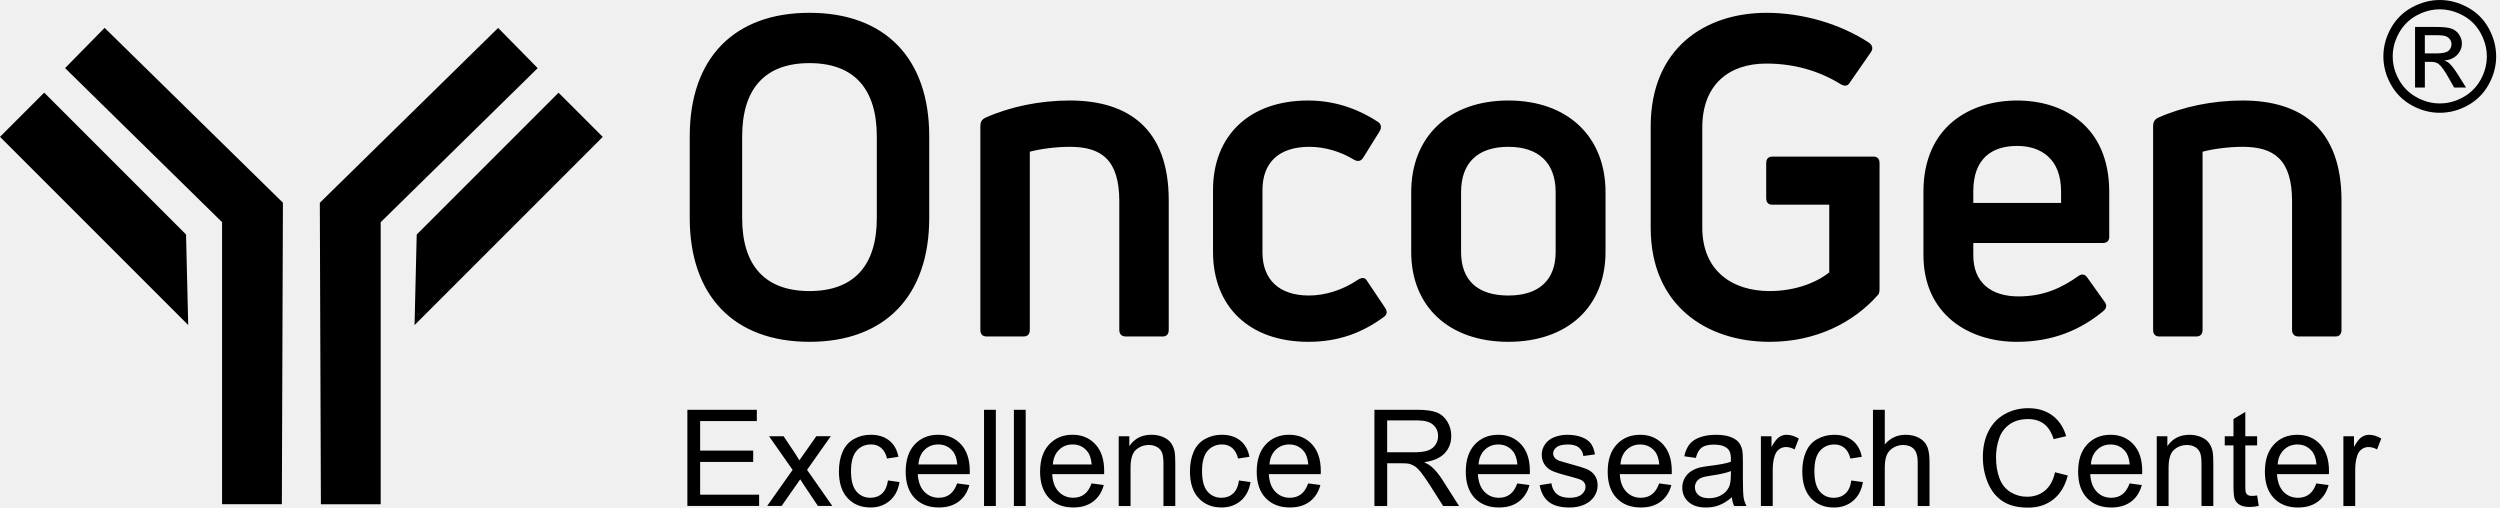
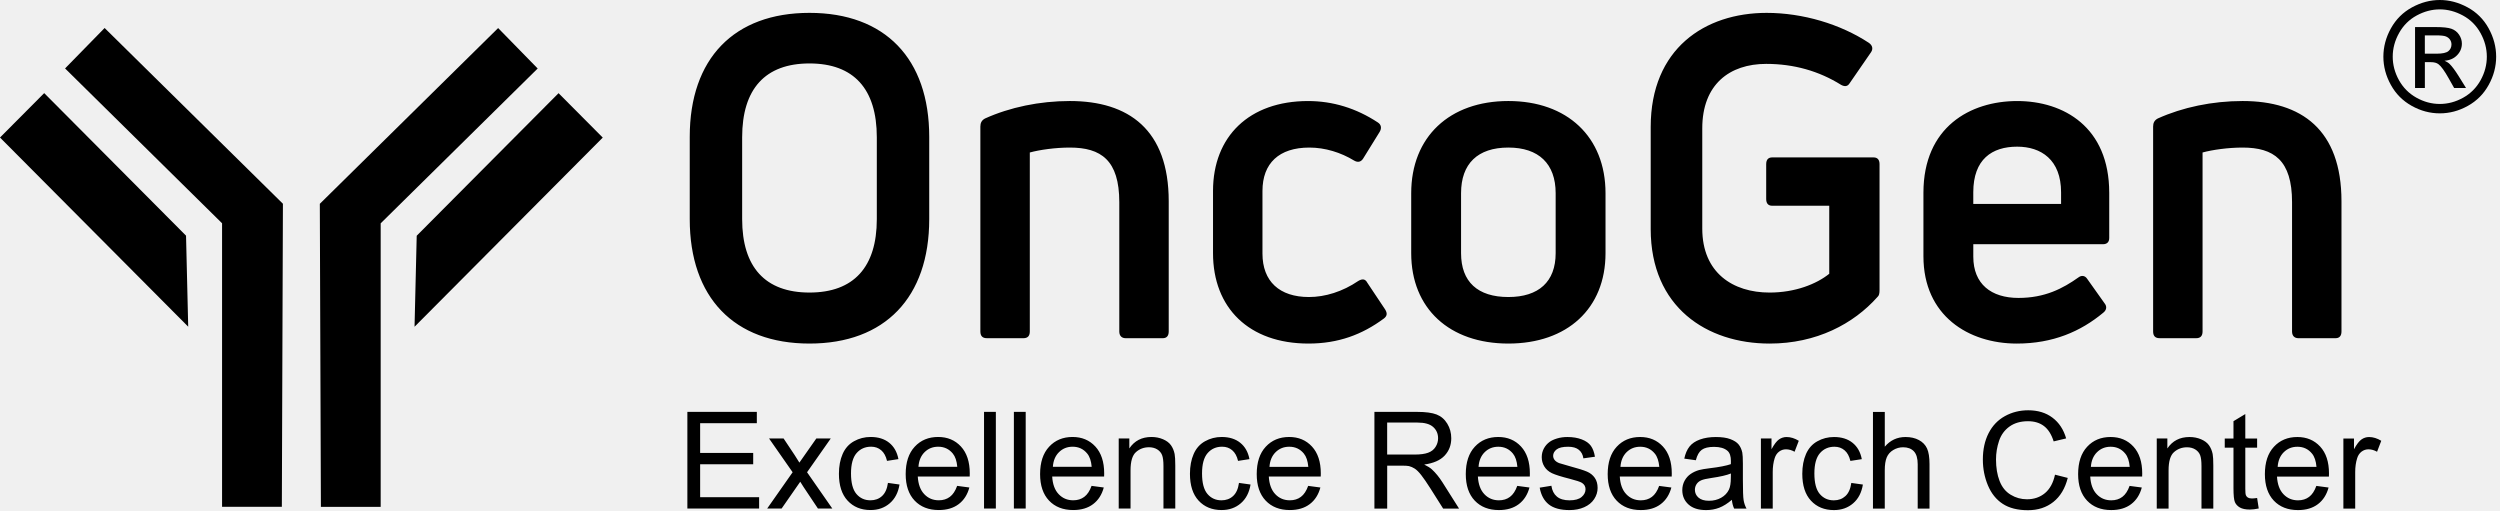
- <svg xmlns="http://www.w3.org/2000/svg" fill="none" height="40" viewBox="0 0 197 40" width="197">
-   <path clip-rule="evenodd" d="M22.21 39.733H17.499V17.504L5.127 5.366L8.243 2.195L22.294 15.974L22.21 39.733Z" fill="currentColor" fill-rule="evenodd" />
-   <path clip-rule="evenodd" d="M14.831 25.613L0 10.782L3.482 7.3L14.66 18.477L14.831 25.613Z" fill="currentColor" fill-rule="evenodd" />
-   <path clip-rule="evenodd" d="M25.286 39.738H29.998V17.509L42.369 5.37L39.253 2.2L25.202 15.979L25.286 39.738Z" fill="currentColor" fill-rule="evenodd" />
-   <path clip-rule="evenodd" d="M32.666 25.617L47.497 10.787L44.014 7.305L32.837 18.482L32.666 25.617Z" fill="currentColor" fill-rule="evenodd" />
-   <path d="M73.223 17.182V10.727C73.223 4.587 69.731 1.009 63.787 1.009C57.843 1.009 54.352 4.587 54.352 10.727V17.182C54.352 23.322 57.844 26.935 63.787 26.935C69.731 26.935 73.223 23.322 73.223 17.182ZM58.481 17.182V10.762C58.481 6.973 60.295 4.974 63.787 4.974C67.279 4.974 69.093 6.973 69.093 10.762V17.182C69.093 20.936 67.279 22.936 63.787 22.936C60.295 22.936 58.481 20.936 58.481 17.182ZM80.645 26.514C80.98 26.514 81.148 26.339 81.148 25.988V11.956C81.921 11.745 83.163 11.569 84.305 11.569C86.756 11.569 88.2 12.552 88.2 15.849V25.988C88.2 26.34 88.402 26.514 88.704 26.514H91.626C91.928 26.514 92.096 26.339 92.096 25.988V15.779C92.096 10.166 88.939 7.92 84.305 7.92C81.921 7.92 79.571 8.412 77.623 9.288C77.354 9.429 77.253 9.639 77.253 9.92V25.988C77.253 26.339 77.421 26.514 77.757 26.514H80.645V26.514ZM109.053 24.971C109.322 24.76 109.322 24.55 109.154 24.269L107.744 22.165C107.576 21.849 107.341 21.849 107.038 22.024C105.796 22.866 104.419 23.287 103.143 23.287C100.826 23.287 99.482 22.059 99.482 19.884V14.972C99.482 12.797 100.792 11.569 103.176 11.569C104.418 11.569 105.661 11.956 106.702 12.587C107.004 12.762 107.239 12.692 107.407 12.446L108.716 10.342C108.885 10.061 108.851 9.781 108.582 9.605C106.87 8.482 105.022 7.921 103.075 7.921C98.441 7.921 95.586 10.693 95.586 14.972V19.849C95.586 24.129 98.407 26.935 103.108 26.935C105.458 26.935 107.34 26.233 109.052 24.97L109.053 24.971ZM126.515 19.849V15.147C126.515 10.727 123.493 7.92 118.859 7.92C114.225 7.92 111.203 10.727 111.203 15.147V19.849C111.203 24.199 114.226 26.935 118.859 26.935C123.493 26.935 126.515 24.198 126.515 19.849ZM115.132 19.849V15.147C115.132 12.832 116.441 11.569 118.859 11.569C121.243 11.569 122.586 12.831 122.586 15.147V19.849C122.586 22.094 121.243 23.287 118.859 23.287C116.441 23.287 115.132 22.094 115.132 19.849ZM147.94 23.287C148.074 23.182 148.108 23.006 148.108 22.726V12.868C148.108 12.517 147.94 12.342 147.638 12.342H139.646C139.344 12.342 139.176 12.517 139.176 12.868V15.604C139.176 15.956 139.344 16.13 139.646 16.13H144.145V21.463C143.138 22.27 141.459 22.936 139.444 22.936C136.556 22.936 134.139 21.393 134.139 17.92V10.061C134.139 6.623 136.287 5.009 139.176 5.009C141.359 5.009 143.339 5.57 145.086 6.658C145.355 6.798 145.59 6.798 145.758 6.517L147.436 4.097C147.604 3.851 147.571 3.571 147.269 3.36C145.019 1.887 142.064 1.01 139.209 1.01C134.34 1.01 130.075 3.816 130.075 9.956V17.955C130.075 24.095 134.508 26.936 139.444 26.936C143.138 26.936 146.059 25.392 147.94 23.287ZM166.207 15.113C166.207 9.955 162.614 7.921 158.954 7.921C155.261 7.921 151.567 9.956 151.567 15.113V20.095C151.567 24.76 155.127 26.936 158.921 26.936C161.775 26.936 163.958 25.988 165.738 24.515C166.006 24.305 166.041 24.024 165.839 23.779L164.462 21.849C164.294 21.603 164.026 21.568 163.79 21.743C162.548 22.62 161.137 23.357 159.056 23.357C156.907 23.357 155.496 22.269 155.496 20.13V19.147H165.704C166.041 19.147 166.208 18.972 166.208 18.656V15.112L166.207 15.113ZM162.413 15.078V15.99H155.495V15.078C155.495 12.481 156.973 11.499 158.954 11.499C160.834 11.499 162.412 12.517 162.412 15.078H162.413ZM173.058 26.514C173.394 26.514 173.562 26.339 173.562 25.988V11.956C174.333 11.745 175.577 11.569 176.718 11.569C179.169 11.569 180.614 12.552 180.614 15.849V25.988C180.614 26.34 180.815 26.514 181.117 26.514H184.039C184.341 26.514 184.509 26.339 184.509 25.988V15.779C184.509 10.166 181.352 7.92 176.718 7.92C174.333 7.92 171.984 8.412 170.035 9.288C169.767 9.429 169.666 9.639 169.666 9.92V25.988C169.666 26.339 169.834 26.514 170.17 26.514H173.058V26.514Z" fill="currentColor" />
-   <path d="M192.258 0C193.003 0 193.731 0.191 194.442 0.575C195.152 0.956 195.706 1.505 196.102 2.217C196.498 2.93 196.697 3.674 196.697 4.445C196.697 5.211 196.502 5.949 196.11 6.654C195.72 7.361 195.173 7.91 194.467 8.3C193.762 8.692 193.025 8.887 192.257 8.887C191.487 8.887 190.749 8.692 190.045 8.3C189.339 7.91 188.79 7.361 188.399 6.654C188.007 5.949 187.81 5.211 187.81 4.445C187.81 3.674 188.009 2.93 188.407 2.217C188.807 1.505 189.362 0.957 190.071 0.575C190.782 0.191 191.51 0 192.257 0H192.258ZM192.258 0.735C191.633 0.735 191.023 0.896 190.433 1.216C189.842 1.535 189.38 1.993 189.047 2.588C188.713 3.183 188.546 3.802 188.546 4.445C188.546 5.086 188.711 5.699 189.038 6.285C189.366 6.872 189.824 7.331 190.413 7.658C191.002 7.986 191.617 8.15 192.258 8.15C192.897 8.15 193.512 7.985 194.101 7.658C194.689 7.331 195.147 6.872 195.473 6.285C195.799 5.698 195.962 5.086 195.962 4.445C195.962 3.801 195.795 3.183 195.463 2.588C195.132 1.993 194.67 1.535 194.077 1.216C193.484 0.896 192.877 0.735 192.258 0.735ZM190.306 6.897V2.123H191.95C192.512 2.123 192.919 2.167 193.17 2.255C193.423 2.343 193.622 2.496 193.773 2.717C193.921 2.936 193.996 3.169 193.996 3.417C193.996 3.764 193.871 4.07 193.62 4.327C193.371 4.587 193.04 4.731 192.626 4.764C192.795 4.834 192.931 4.918 193.032 5.017C193.224 5.204 193.46 5.519 193.739 5.963L194.322 6.898H193.386L192.96 6.146C192.627 5.553 192.355 5.181 192.15 5.033C192.009 4.925 191.804 4.87 191.533 4.873H191.079V6.898H190.307L190.306 6.897ZM191.078 4.208H192.014C192.462 4.208 192.768 4.142 192.931 4.01C193.094 3.877 193.176 3.7 193.176 3.483C193.176 3.343 193.135 3.216 193.057 3.105C192.978 2.992 192.87 2.91 192.731 2.855C192.591 2.801 192.333 2.773 191.956 2.773H191.077V4.208H191.078Z" fill="currentColor" />
-   <path d="M54.165 39.87V32.29H59.638V33.179H55.171V35.509H59.352V36.398H55.171V38.98H59.818V39.87H54.165V39.87ZM60.453 39.87L62.459 37.025L60.601 34.376H61.747L62.615 35.673C62.775 35.916 62.902 36.114 62.992 36.269C63.149 36.049 63.289 35.849 63.413 35.671L64.327 34.375H65.465L63.596 37.024L65.587 39.87H64.454L63.318 38.176L63.059 37.768L61.59 39.87H60.452L60.453 39.87ZM69.971 37.859L70.881 37.986C70.781 38.612 70.526 39.102 70.116 39.456C69.705 39.81 69.198 39.987 68.6 39.987C67.85 39.987 67.247 39.742 66.791 39.251C66.334 38.76 66.107 38.058 66.107 37.144C66.107 36.551 66.205 36.035 66.401 35.589C66.597 35.146 66.895 34.813 67.297 34.592C67.698 34.369 68.133 34.259 68.606 34.259C69.201 34.259 69.69 34.409 70.067 34.711C70.447 35.013 70.69 35.441 70.796 35.995L69.897 36.132C69.81 35.763 69.658 35.486 69.438 35.299C69.219 35.114 68.955 35.021 68.644 35.021C68.175 35.021 67.793 35.188 67.499 35.523C67.206 35.861 67.059 36.39 67.059 37.117C67.059 37.855 67.2 38.389 67.483 38.723C67.767 39.056 68.136 39.224 68.589 39.224C68.956 39.224 69.262 39.113 69.505 38.889C69.75 38.667 69.906 38.323 69.971 37.859ZM75.423 38.092L76.386 38.219C76.236 38.779 75.956 39.214 75.546 39.523C75.137 39.832 74.615 39.987 73.977 39.987C73.177 39.987 72.541 39.739 72.072 39.246C71.602 38.753 71.368 38.06 71.368 37.169C71.368 36.248 71.605 35.531 72.079 35.023C72.553 34.513 73.17 34.259 73.927 34.259C74.659 34.259 75.257 34.508 75.721 35.007C76.185 35.506 76.418 36.209 76.418 37.113C76.418 37.168 76.417 37.251 76.413 37.361H72.321C72.356 37.962 72.526 38.425 72.833 38.744C73.138 39.063 73.521 39.223 73.978 39.223C74.319 39.223 74.61 39.134 74.85 38.953C75.092 38.773 75.282 38.486 75.424 38.091L75.423 38.092ZM72.374 36.599H75.433C75.393 36.137 75.274 35.791 75.082 35.56C74.787 35.202 74.403 35.022 73.932 35.022C73.504 35.022 73.147 35.165 72.855 35.451C72.566 35.737 72.406 36.12 72.373 36.599H72.374ZM77.542 39.871V32.291H78.473V39.871H77.542ZM79.894 39.871V32.291H80.825V39.871H79.894ZM86.015 38.092L86.978 38.219C86.827 38.779 86.547 39.214 86.138 39.523C85.728 39.832 85.206 39.987 84.569 39.987C83.768 39.987 83.132 39.739 82.663 39.246C82.194 38.753 81.959 38.06 81.959 37.169C81.959 36.248 82.196 35.531 82.671 35.023C83.145 34.513 83.761 34.259 84.518 34.259C85.25 34.259 85.849 34.508 86.313 35.007C86.777 35.506 87.01 36.209 87.01 37.113C87.01 37.168 87.008 37.251 87.004 37.361H82.913C82.948 37.962 83.117 38.425 83.424 38.744C83.729 39.063 84.112 39.223 84.57 39.223C84.91 39.223 85.202 39.134 85.442 38.953C85.684 38.773 85.874 38.486 86.015 38.091L86.015 38.092ZM82.966 36.599H86.025C85.985 36.137 85.866 35.791 85.674 35.56C85.379 35.202 84.995 35.022 84.523 35.022C84.096 35.022 83.738 35.165 83.447 35.451C83.158 35.737 82.997 36.12 82.965 36.599H82.966ZM88.155 39.871V34.376H88.991V35.156C89.393 34.557 89.976 34.259 90.736 34.259C91.068 34.259 91.371 34.319 91.648 34.438C91.926 34.556 92.133 34.713 92.272 34.906C92.409 35.098 92.506 35.327 92.561 35.592C92.594 35.765 92.612 36.067 92.612 36.497V39.871H91.681V36.533C91.681 36.153 91.645 35.87 91.573 35.682C91.501 35.495 91.372 35.345 91.188 35.232C91.004 35.121 90.788 35.065 90.54 35.065C90.145 35.065 89.805 35.19 89.517 35.442C89.229 35.692 89.087 36.171 89.087 36.874V39.871H88.155ZM97.632 37.86L98.543 37.987C98.442 38.613 98.188 39.102 97.777 39.456C97.366 39.811 96.859 39.987 96.261 39.987C95.512 39.987 94.908 39.742 94.452 39.252C93.995 38.761 93.768 38.059 93.768 37.145C93.768 36.552 93.867 36.035 94.062 35.59C94.258 35.147 94.556 34.814 94.959 34.593C95.359 34.37 95.795 34.259 96.268 34.259C96.862 34.259 97.351 34.41 97.728 34.711C98.108 35.013 98.351 35.442 98.457 35.996L97.558 36.133C97.471 35.764 97.32 35.487 97.099 35.3C96.88 35.115 96.616 35.022 96.305 35.022C95.836 35.022 95.454 35.189 95.16 35.524C94.867 35.861 94.721 36.391 94.721 37.118C94.721 37.855 94.862 38.39 95.144 38.723C95.428 39.057 95.797 39.225 96.251 39.225C96.617 39.225 96.923 39.113 97.166 38.89C97.412 38.667 97.567 38.324 97.632 37.86ZM103.084 38.093L104.047 38.22C103.897 38.779 103.617 39.215 103.208 39.524C102.798 39.833 102.276 39.987 101.639 39.987C100.838 39.987 100.202 39.74 99.733 39.246C99.264 38.754 99.029 38.061 99.029 37.169C99.029 36.248 99.266 35.532 99.74 35.024C100.215 34.513 100.831 34.259 101.588 34.259C102.32 34.259 102.918 34.508 103.382 35.007C103.846 35.507 104.079 36.209 104.079 37.114C104.079 37.169 104.078 37.252 104.074 37.361H99.982C100.017 37.963 100.187 38.425 100.494 38.744C100.799 39.064 101.182 39.224 101.639 39.224C101.98 39.224 102.271 39.134 102.511 38.954C102.753 38.774 102.944 38.487 103.085 38.091L103.084 38.093ZM100.035 36.6H103.095C103.054 36.138 102.936 35.792 102.744 35.561C102.449 35.202 102.065 35.023 101.593 35.023C101.166 35.023 100.808 35.166 100.517 35.452C100.227 35.738 100.067 36.12 100.035 36.6H100.035ZM108.304 39.872V32.291H111.663C112.339 32.291 112.853 32.36 113.204 32.496C113.555 32.632 113.836 32.872 114.046 33.217C114.256 33.56 114.36 33.942 114.36 34.358C114.36 34.896 114.185 35.349 113.838 35.718C113.491 36.088 112.954 36.32 112.227 36.421C112.494 36.548 112.695 36.675 112.832 36.799C113.125 37.067 113.403 37.404 113.662 37.808L114.973 39.873H113.72L112.718 38.295C112.427 37.838 112.185 37.491 111.996 37.249C111.806 37.007 111.636 36.84 111.486 36.743C111.338 36.647 111.184 36.581 111.029 36.542C110.916 36.519 110.731 36.507 110.472 36.507H109.311V39.873H108.305L108.304 39.872ZM109.309 35.637H111.462C111.92 35.637 112.277 35.589 112.534 35.494C112.792 35.401 112.988 35.249 113.12 35.039C113.255 34.831 113.321 34.605 113.321 34.36C113.321 34.002 113.193 33.706 112.933 33.475C112.673 33.243 112.264 33.129 111.704 33.129H109.308V35.638L109.309 35.637ZM119.559 38.094L120.522 38.221C120.372 38.78 120.092 39.216 119.683 39.524C119.273 39.834 118.751 39.988 118.114 39.988C117.313 39.988 116.677 39.741 116.208 39.247C115.739 38.755 115.504 38.062 115.504 37.17C115.504 36.249 115.741 35.532 116.215 35.025C116.69 34.514 117.306 34.26 118.063 34.26C118.795 34.26 119.393 34.509 119.857 35.008C120.321 35.508 120.554 36.21 120.554 37.115C120.554 37.169 120.553 37.252 120.549 37.362H116.457C116.493 37.964 116.662 38.426 116.969 38.745C117.274 39.065 117.657 39.225 118.114 39.225C118.455 39.225 118.746 39.135 118.986 38.955C119.228 38.775 119.419 38.487 119.56 38.092L119.559 38.094ZM116.51 36.601H119.57C119.529 36.138 119.411 35.792 119.219 35.562C118.924 35.203 118.54 35.024 118.068 35.024C117.641 35.024 117.283 35.166 116.992 35.453C116.702 35.739 116.542 36.121 116.51 36.601H116.51ZM121.329 38.232L122.25 38.083C122.302 38.452 122.446 38.735 122.683 38.932C122.919 39.128 123.251 39.226 123.674 39.226C124.103 39.226 124.421 39.14 124.629 38.965C124.835 38.793 124.94 38.588 124.94 38.354C124.94 38.144 124.847 37.978 124.661 37.858C124.531 37.775 124.213 37.67 123.709 37.541C123.028 37.37 122.557 37.222 122.291 37.097C122.029 36.97 121.83 36.797 121.694 36.575C121.558 36.354 121.489 36.108 121.489 35.84C121.489 35.595 121.545 35.37 121.656 35.161C121.769 34.953 121.921 34.78 122.114 34.643C122.259 34.537 122.456 34.447 122.705 34.373C122.955 34.299 123.222 34.262 123.508 34.262C123.938 34.262 124.315 34.324 124.64 34.448C124.967 34.572 125.207 34.741 125.362 34.953C125.515 35.167 125.623 35.451 125.681 35.807L124.77 35.934C124.73 35.648 124.61 35.425 124.412 35.264C124.215 35.104 123.935 35.025 123.574 35.025C123.148 35.025 122.843 35.095 122.661 35.236C122.48 35.377 122.388 35.543 122.388 35.732C122.388 35.852 122.425 35.961 122.501 36.059C122.577 36.157 122.695 36.24 122.857 36.306C122.95 36.341 123.222 36.42 123.677 36.544C124.334 36.719 124.793 36.864 125.054 36.974C125.314 37.086 125.519 37.249 125.668 37.462C125.818 37.675 125.892 37.94 125.892 38.257C125.892 38.566 125.801 38.857 125.62 39.131C125.438 39.404 125.177 39.615 124.836 39.766C124.494 39.916 124.108 39.99 123.677 39.99C122.964 39.99 122.418 39.841 122.044 39.547C121.67 39.25 121.432 38.812 121.328 38.233L121.329 38.232ZM130.741 38.094L131.704 38.221C131.554 38.781 131.274 39.217 130.864 39.525C130.455 39.834 129.933 39.989 129.296 39.989C128.495 39.989 127.859 39.742 127.39 39.248C126.921 38.755 126.686 38.062 126.686 37.171C126.686 36.25 126.923 35.533 127.397 35.025C127.872 34.515 128.488 34.261 129.245 34.261C129.977 34.261 130.575 34.51 131.039 35.009C131.503 35.509 131.736 36.211 131.736 37.116C131.736 37.17 131.735 37.253 131.731 37.363H127.639C127.674 37.964 127.844 38.427 128.151 38.746C128.456 39.066 128.839 39.225 129.296 39.225C129.637 39.225 129.928 39.136 130.168 38.956C130.41 38.776 130.601 38.488 130.742 38.093L130.741 38.094ZM127.692 36.602H130.752C130.711 36.139 130.592 35.793 130.4 35.562C130.105 35.204 129.721 35.025 129.25 35.025C128.823 35.025 128.465 35.167 128.173 35.453C127.884 35.739 127.724 36.122 127.692 36.602H127.692ZM136.471 39.185C136.125 39.48 135.792 39.686 135.472 39.808C135.152 39.93 134.81 39.99 134.443 39.99C133.839 39.99 133.375 39.843 133.051 39.549C132.726 39.256 132.564 38.88 132.564 38.423C132.564 38.155 132.626 37.91 132.747 37.687C132.87 37.465 133.031 37.288 133.229 37.154C133.428 37.021 133.65 36.918 133.899 36.849C134.083 36.801 134.36 36.755 134.728 36.709C135.48 36.621 136.036 36.514 136.391 36.389C136.394 36.262 136.396 36.181 136.396 36.148C136.396 35.77 136.308 35.504 136.131 35.349C135.893 35.139 135.538 35.035 135.069 35.035C134.63 35.035 134.305 35.113 134.097 35.267C133.887 35.42 133.733 35.692 133.633 36.083L132.722 35.956C132.805 35.566 132.941 35.25 133.132 35.01C133.322 34.77 133.597 34.587 133.957 34.457C134.315 34.328 134.734 34.262 135.207 34.262C135.676 34.262 136.059 34.317 136.353 34.428C136.646 34.54 136.864 34.677 137.001 34.844C137.139 35.012 137.236 35.224 137.292 35.48C137.322 35.639 137.339 35.924 137.339 36.336V37.571C137.339 38.434 137.358 38.979 137.397 39.21C137.434 39.441 137.511 39.662 137.625 39.873H136.651C136.557 39.678 136.497 39.448 136.471 39.185ZM136.397 37.121C136.058 37.258 135.549 37.375 134.872 37.471C134.487 37.525 134.215 37.587 134.057 37.656C133.898 37.724 133.776 37.825 133.689 37.956C133.603 38.088 133.558 38.235 133.558 38.397C133.558 38.643 133.652 38.849 133.841 39.013C134.03 39.177 134.305 39.26 134.666 39.26C135.025 39.26 135.344 39.182 135.624 39.025C135.903 38.87 136.109 38.656 136.24 38.386C136.341 38.176 136.39 37.868 136.39 37.46L136.395 37.122L136.397 37.121ZM138.759 39.873V34.378H139.595V35.22C139.809 34.83 140.006 34.572 140.188 34.449C140.37 34.324 140.569 34.262 140.787 34.262C141.1 34.262 141.42 34.361 141.744 34.557L141.413 35.417C141.186 35.29 140.961 35.226 140.735 35.226C140.533 35.226 140.35 35.288 140.19 35.409C140.029 35.531 139.915 35.701 139.846 35.917C139.741 36.248 139.691 36.609 139.691 37.003V39.873H138.759ZM145.884 37.862L146.795 37.989C146.694 38.615 146.44 39.105 146.029 39.459C145.618 39.813 145.112 39.99 144.513 39.99C143.764 39.99 143.16 39.745 142.704 39.254C142.247 38.763 142.02 38.061 142.02 37.147C142.02 36.554 142.119 36.038 142.314 35.592C142.51 35.149 142.808 34.816 143.211 34.595C143.611 34.372 144.047 34.262 144.52 34.262C145.115 34.262 145.603 34.412 145.98 34.714C146.36 35.016 146.604 35.444 146.71 35.998L145.81 36.135C145.723 35.766 145.572 35.489 145.351 35.302C145.133 35.117 144.868 35.024 144.557 35.024C144.088 35.024 143.706 35.191 143.412 35.526C143.119 35.864 142.973 36.393 142.973 37.12C142.973 37.858 143.114 38.392 143.396 38.726C143.68 39.059 144.049 39.227 144.503 39.227C144.87 39.227 145.175 39.116 145.419 38.892C145.664 38.67 145.819 38.326 145.884 37.862ZM147.589 39.873V32.293H148.521V35.021C148.953 34.514 149.498 34.262 150.158 34.262C150.562 34.262 150.914 34.341 151.213 34.502C151.511 34.662 151.725 34.883 151.853 35.165C151.982 35.447 152.046 35.858 152.046 36.395V39.873H151.115V36.398C151.115 35.934 151.014 35.595 150.814 35.384C150.613 35.172 150.331 35.066 149.963 35.066C149.69 35.066 149.432 35.136 149.191 35.28C148.949 35.423 148.778 35.617 148.674 35.863C148.571 36.106 148.52 36.443 148.52 36.874V39.873H147.588H147.589ZM161.934 37.214L162.94 37.468C162.73 38.292 162.352 38.918 161.807 39.351C161.262 39.784 160.594 40 159.806 40C158.991 40 158.328 39.834 157.816 39.501C157.304 39.169 156.916 38.688 156.65 38.058C156.384 37.426 156.249 36.75 156.249 36.027C156.249 35.238 156.4 34.55 156.701 33.963C157.003 33.375 157.432 32.929 157.988 32.623C158.544 32.318 159.156 32.166 159.823 32.166C160.581 32.166 161.218 32.358 161.734 32.745C162.251 33.131 162.611 33.673 162.813 34.372L161.829 34.605C161.654 34.055 161.398 33.653 161.064 33.402C160.731 33.149 160.311 33.024 159.805 33.024C159.224 33.024 158.737 33.163 158.347 33.442C157.957 33.721 157.682 34.097 157.525 34.566C157.366 35.037 157.286 35.522 157.286 36.022C157.286 36.666 157.38 37.228 157.567 37.709C157.754 38.191 158.045 38.549 158.441 38.787C158.836 39.025 159.262 39.143 159.723 39.143C160.284 39.143 160.757 38.981 161.145 38.658C161.534 38.333 161.797 37.854 161.934 37.215V37.214ZM167.811 38.094L168.774 38.221C168.624 38.781 168.344 39.217 167.935 39.525C167.525 39.834 167.003 39.989 166.366 39.989C165.565 39.989 164.929 39.742 164.46 39.248C163.991 38.755 163.756 38.062 163.756 37.171C163.756 36.25 163.993 35.533 164.467 35.025C164.942 34.515 165.558 34.261 166.315 34.261C167.047 34.261 167.646 34.51 168.11 35.009C168.574 35.509 168.807 36.211 168.807 37.116C168.807 37.17 168.805 37.253 168.801 37.363H164.71C164.745 37.964 164.914 38.427 165.221 38.746C165.526 39.066 165.909 39.225 166.367 39.225C166.707 39.225 166.999 39.136 167.238 38.956C167.48 38.776 167.671 38.488 167.812 38.093L167.811 38.094ZM164.763 36.602H167.822C167.782 36.139 167.663 35.793 167.471 35.562C167.176 35.204 166.792 35.025 166.32 35.025C165.893 35.025 165.535 35.167 165.244 35.453C164.955 35.739 164.794 36.122 164.762 36.602H164.763ZM169.952 39.873V34.378H170.788V35.158C171.19 34.56 171.773 34.262 172.533 34.262C172.865 34.262 173.168 34.321 173.445 34.44C173.723 34.558 173.93 34.715 174.068 34.908C174.206 35.1 174.303 35.329 174.358 35.594C174.391 35.767 174.409 36.069 174.409 36.499V39.873H173.477V36.535C173.477 36.156 173.442 35.872 173.37 35.684C173.297 35.497 173.169 35.347 172.985 35.234C172.801 35.123 172.585 35.067 172.337 35.067C171.942 35.067 171.602 35.192 171.314 35.444C171.026 35.695 170.884 36.173 170.884 36.876V39.873H169.952ZM177.861 39.042L177.988 39.865C177.728 39.919 177.492 39.948 177.288 39.948C176.951 39.948 176.689 39.895 176.502 39.787C176.317 39.68 176.186 39.54 176.111 39.366C176.035 39.191 175.998 38.824 175.998 38.265V35.099H175.31V34.379H175.998V33.021L176.93 32.461V34.379H177.861V35.099H176.93V38.318C176.93 38.584 176.945 38.755 176.979 38.831C177.01 38.907 177.064 38.967 177.138 39.013C177.212 39.057 177.318 39.08 177.456 39.08C177.558 39.08 177.694 39.067 177.861 39.042ZM182.529 38.095L183.492 38.222C183.341 38.782 183.061 39.217 182.652 39.526C182.242 39.835 181.72 39.99 181.083 39.99C180.282 39.99 179.646 39.742 179.177 39.249C178.708 38.756 178.473 38.063 178.473 37.172C178.473 36.251 178.71 35.534 179.185 35.026C179.659 34.516 180.275 34.262 181.032 34.262C181.764 34.262 182.363 34.511 182.827 35.01C183.291 35.509 183.524 36.212 183.524 37.116C183.524 37.171 183.522 37.254 183.518 37.364H179.427C179.462 37.965 179.631 38.428 179.938 38.747C180.243 39.066 180.626 39.226 181.084 39.226C181.424 39.226 181.716 39.137 181.956 38.956C182.198 38.776 182.388 38.489 182.529 38.094L182.529 38.095ZM179.48 36.602H182.539C182.499 36.14 182.38 35.794 182.188 35.563C181.893 35.205 181.509 35.025 181.037 35.025C180.61 35.025 180.252 35.168 179.961 35.454C179.672 35.74 179.511 36.123 179.479 36.602H179.48ZM184.659 39.874V34.379H185.495V35.221C185.708 34.831 185.905 34.573 186.088 34.45C186.269 34.325 186.469 34.263 186.686 34.263C187 34.263 187.32 34.362 187.644 34.558L187.312 35.417C187.086 35.29 186.86 35.227 186.635 35.227C186.432 35.227 186.25 35.289 186.089 35.41C185.929 35.532 185.814 35.701 185.746 35.918C185.641 36.248 185.59 36.61 185.59 37.004V39.874H184.659Z" fill="currentColor" />
+ <svg xmlns="http://www.w3.org/2000/svg" fill="none" height="60" viewBox="0 0 294 60" width="294">
+   <g clip-path="url(#clip0_1110_242)">
+     <path clip-rule="evenodd" d="M33.145 59.6H26.115V26.257L7.652 8.048L12.302 3.293L33.271 23.962L33.145 59.6Z" fill="currentColor" fill-rule="evenodd" />
+     <path clip-rule="evenodd" d="M22.133 38.419L0 16.173L5.197 10.95L21.878 27.716L22.133 38.419Z" fill="currentColor" fill-rule="evenodd" />
+     <path clip-rule="evenodd" d="M37.737 59.607H44.768V26.264L63.231 8.056L58.581 3.3L37.611 23.969L37.737 59.607Z" fill="currentColor" fill-rule="evenodd" />
+     <path clip-rule="evenodd" d="M48.75 38.426L70.883 16.18L65.686 10.957L49.005 27.723L48.75 38.426Z" fill="currentColor" fill-rule="evenodd" />
+     <path d="M109.277 25.773V16.091C109.277 6.881 104.065 1.513 95.195 1.513C86.325 1.513 81.113 6.881 81.113 16.091V25.773C81.113 34.983 86.326 40.403 95.195 40.403C104.066 40.403 109.277 34.983 109.277 25.773ZM87.277 25.773V16.143C87.277 10.46 89.983 7.461 95.194 7.461C100.407 7.461 103.113 10.46 103.113 16.143V25.773C103.113 31.404 100.407 34.404 95.194 34.404C89.983 34.404 87.277 31.404 87.277 25.773ZM120.353 39.772C120.854 39.772 121.105 39.508 121.105 38.983V17.933C122.257 17.617 124.112 17.354 125.815 17.354C129.473 17.354 131.629 18.828 131.629 23.774V38.983C131.629 39.509 131.93 39.772 132.38 39.772H136.741C137.191 39.772 137.442 39.508 137.442 38.983V23.669C137.442 15.249 132.731 11.88 125.815 11.88C122.257 11.88 118.75 12.618 115.843 13.932C115.442 14.143 115.291 14.459 115.291 14.879V38.981C115.291 39.508 115.542 39.77 116.043 39.77L120.353 39.772ZM162.749 37.456C163.15 37.14 163.15 36.825 162.9 36.404L160.795 33.247C160.545 32.773 160.194 32.773 159.742 33.036C157.888 34.299 155.833 34.93 153.929 34.93C150.471 34.93 148.466 33.089 148.466 29.826V22.458C148.466 19.196 150.42 17.354 153.978 17.354C155.832 17.354 157.687 17.933 159.24 18.88C159.691 19.144 160.042 19.038 160.292 18.669L162.246 15.512C162.498 15.091 162.447 14.671 162.046 14.408C159.491 12.723 156.733 11.882 153.827 11.882C146.912 11.882 142.651 16.039 142.651 22.458V29.773C142.651 36.193 146.861 40.403 153.877 40.403C157.384 40.403 160.192 39.35 162.747 37.455L162.749 37.456ZM188.809 29.773V22.721C188.809 16.091 184.299 11.88 177.383 11.88C170.467 11.88 165.958 16.091 165.958 22.721V29.773C165.958 36.299 170.469 40.403 177.383 40.403C184.299 40.403 188.809 36.298 188.809 29.773ZM171.821 29.773V22.721C171.821 19.248 173.775 17.353 177.383 17.353C180.941 17.353 182.945 19.247 182.945 22.721V29.773C182.945 33.141 180.941 34.93 177.383 34.93C173.775 34.93 171.821 33.141 171.821 29.773ZM220.783 34.93C220.983 34.772 221.034 34.509 221.034 34.089V19.302C221.034 18.775 220.783 18.512 220.333 18.512H208.405C207.955 18.512 207.704 18.776 207.704 19.302V23.407C207.704 23.933 207.955 24.195 208.405 24.195H215.12V32.195C213.617 33.405 211.111 34.405 208.104 34.405C203.794 34.405 200.187 32.09 200.187 26.88V15.091C200.187 9.934 203.393 7.513 207.704 7.513C210.962 7.513 213.917 8.355 216.524 9.987C216.925 10.197 217.276 10.197 217.527 9.776L220.031 6.145C220.282 5.776 220.233 5.356 219.782 5.04C216.424 2.83 212.014 1.514 207.753 1.514C200.487 1.514 194.122 5.725 194.122 14.934V26.932C194.122 36.142 200.738 40.404 208.104 40.404C213.617 40.404 217.976 38.088 220.783 34.93ZM248.045 22.669C248.045 14.933 242.683 11.882 237.22 11.882C231.709 11.882 226.196 14.934 226.196 22.669V30.142C226.196 37.14 231.509 40.404 237.171 40.404C241.43 40.404 244.688 38.983 247.345 36.773C247.745 36.457 247.797 36.035 247.496 35.668L245.44 32.773C245.19 32.404 244.79 32.352 244.438 32.615C242.584 33.931 240.478 35.036 237.373 35.036C234.166 35.036 232.06 33.404 232.06 30.194V28.721H247.294C247.797 28.721 248.046 28.457 248.046 27.983V22.668L248.045 22.669ZM242.383 22.616V23.985H232.058V22.616C232.058 18.722 234.264 17.248 237.22 17.248C240.026 17.248 242.383 18.775 242.383 22.616ZM258.269 39.772C258.77 39.772 259.021 39.508 259.021 38.983V17.933C260.172 17.617 262.028 17.354 263.731 17.354C267.389 17.354 269.545 18.828 269.545 23.774V38.983C269.545 39.509 269.845 39.772 270.296 39.772H274.657C275.108 39.772 275.358 39.508 275.358 38.983V23.669C275.358 15.249 270.647 11.88 263.731 11.88C260.172 11.88 256.666 12.618 253.758 13.932C253.358 14.143 253.207 14.459 253.207 14.879V38.981C253.207 39.508 253.458 39.77 253.959 39.77L258.269 39.772Z" fill="currentColor" />
+     <path d="M286.923 0C288.035 0 289.122 0.287 290.183 0.862C291.242 1.434 292.069 2.257 292.66 3.325C293.251 4.395 293.548 5.51 293.548 6.668C293.548 7.817 293.257 8.923 292.672 9.981C292.09 11.042 291.274 11.864 290.22 12.45C289.168 13.038 288.068 13.33 286.922 13.33C285.773 13.33 284.671 13.038 283.621 12.45C282.567 11.864 281.748 11.042 281.164 9.981C280.579 8.923 280.285 7.817 280.285 6.668C280.285 5.51 280.582 4.395 281.176 3.325C281.773 2.258 282.601 1.436 283.659 0.862C284.721 0.286 285.808 0 286.923 0ZM286.923 1.103C285.991 1.103 285.08 1.344 284.2 1.823C283.318 2.303 282.628 2.99 282.131 3.882C281.633 4.774 281.384 5.703 281.384 6.667C281.384 7.628 281.63 8.548 282.118 9.428C282.607 10.308 283.291 10.996 284.17 11.487C285.049 11.979 285.967 12.225 286.923 12.225C287.877 12.225 288.795 11.978 289.674 11.487C290.551 10.996 291.235 10.308 291.721 9.428C292.208 8.547 292.451 7.628 292.451 6.667C292.451 5.702 292.202 4.774 291.706 3.882C291.212 2.99 290.523 2.302 289.638 1.823C288.753 1.344 287.847 1.103 286.923 1.103ZM284.01 10.346V3.184H286.464C287.302 3.184 287.91 3.25 288.284 3.382C288.662 3.514 288.959 3.744 289.184 4.076C289.405 4.404 289.517 4.754 289.517 5.125C289.517 5.646 289.331 6.104 288.956 6.491C288.584 6.88 288.09 7.097 287.473 7.145C287.725 7.251 287.928 7.377 288.078 7.525C288.365 7.805 288.717 8.278 289.134 8.945L290.004 10.347H288.607L287.971 9.22C287.474 8.33 287.068 7.772 286.762 7.55C286.552 7.387 286.246 7.306 285.841 7.309H285.164V10.347H284.012L284.01 10.346ZM285.162 6.313H286.559C287.228 6.313 287.684 6.213 287.928 6.015C288.171 5.815 288.293 5.551 288.293 5.225C288.293 5.014 288.232 4.823 288.116 4.657C287.998 4.488 287.837 4.365 287.629 4.283C287.42 4.201 287.035 4.16 286.473 4.16H285.161V6.313H285.162Z" fill="currentColor" />
+     <path d="M80.835 59.805V48.435H89.003V49.769H82.336V53.263H88.576V54.597H82.336V58.471H89.272V59.804L80.835 59.805ZM90.22 59.805L93.213 55.537L90.44 51.564H92.15L93.445 53.51C93.685 53.875 93.874 54.171 94.008 54.404C94.242 54.073 94.451 53.774 94.637 53.506L96.001 51.563H97.699L94.91 55.536L97.88 59.804H96.19L94.494 57.264L94.108 56.652L91.917 59.804H90.217L90.22 59.805ZM104.423 56.788L105.782 56.979C105.632 57.918 105.253 58.652 104.639 59.183C104.026 59.716 103.27 59.98 102.377 59.98C101.259 59.98 100.358 59.613 99.678 58.876C98.996 58.14 98.657 57.087 98.657 55.716C98.657 54.826 98.804 54.052 99.096 53.384C99.388 52.719 99.833 52.219 100.434 51.888C101.031 51.554 101.681 51.388 102.387 51.388C103.275 51.388 104.004 51.613 104.567 52.066C105.133 52.519 105.497 53.162 105.655 53.992L104.313 54.199C104.183 53.645 103.957 53.229 103.628 52.949C103.301 52.671 102.907 52.531 102.443 52.531C101.743 52.531 101.173 52.782 100.734 53.285C100.297 53.791 100.078 54.585 100.078 55.676C100.078 56.782 100.289 57.584 100.71 58.084C101.134 58.584 101.685 58.836 102.362 58.836C102.909 58.836 103.365 58.669 103.728 58.334C104.094 58 104.326 57.484 104.423 56.788ZM112.56 57.138L113.997 57.329C113.773 58.168 113.355 58.822 112.744 59.284C112.133 59.748 111.354 59.98 110.403 59.98C109.207 59.98 108.259 59.609 107.558 58.868C106.858 58.13 106.508 57.09 106.508 55.753C106.508 54.371 106.862 53.297 107.57 52.535C108.278 51.769 109.197 51.388 110.327 51.388C111.419 51.388 112.313 51.761 113.005 52.51C113.697 53.26 114.045 54.313 114.045 55.67C114.045 55.752 114.043 55.876 114.037 56.041H107.931C107.983 56.943 108.236 57.637 108.695 58.115C109.149 58.595 109.721 58.835 110.404 58.835C110.912 58.835 111.347 58.7 111.705 58.43C112.066 58.16 112.35 57.729 112.561 57.136L112.56 57.138ZM108.01 54.899H112.576C112.515 54.205 112.338 53.687 112.052 53.34C111.611 52.802 111.038 52.533 110.335 52.533C109.697 52.533 109.163 52.747 108.728 53.177C108.297 53.606 108.058 54.18 108.01 54.899ZM115.722 59.806V48.436H117.112V59.806H115.722ZM119.232 59.806V48.436H120.622V59.806H119.232ZM128.367 57.138L129.804 57.329C129.58 58.168 129.162 58.822 128.551 59.284C127.94 59.748 127.16 59.98 126.209 59.98C125.014 59.98 124.065 59.609 123.365 58.868C122.665 58.13 122.315 57.09 122.315 55.753C122.315 54.371 122.668 53.297 123.376 52.535C124.084 51.769 125.004 51.388 126.134 51.388C127.226 51.388 128.119 51.761 128.812 52.51C129.504 53.26 129.852 54.313 129.852 55.67C129.852 55.752 129.85 55.876 129.844 56.041H123.738C123.79 56.943 124.043 57.637 124.501 58.115C124.956 58.595 125.528 58.835 126.211 58.835C126.719 58.835 127.154 58.7 127.512 58.43C127.873 58.16 128.157 57.729 128.368 57.136L128.367 57.138ZM123.817 54.899H128.383C128.322 54.205 128.145 53.687 127.858 53.34C127.418 52.802 126.845 52.533 126.141 52.533C125.504 52.533 124.97 52.747 124.535 53.177C124.103 53.606 123.865 54.18 123.817 54.899ZM131.561 59.806V51.564H132.809V52.734C133.409 51.836 134.278 51.389 135.413 51.389C135.908 51.389 136.361 51.479 136.775 51.657C137.188 51.834 137.498 52.069 137.705 52.359C137.91 52.647 138.055 52.991 138.136 53.389C138.186 53.647 138.213 54.1 138.213 54.745V59.806H136.823V54.799C136.823 54.23 136.77 53.804 136.662 53.523C136.554 53.243 136.362 53.017 136.088 52.848C135.814 52.681 135.49 52.597 135.121 52.597C134.531 52.597 134.023 52.784 133.594 53.163C133.165 53.539 132.952 54.257 132.952 55.31V59.806H131.561ZM145.704 56.79L147.064 56.98C146.913 57.919 146.534 58.653 145.921 59.184C145.308 59.717 144.552 59.981 143.659 59.981C142.54 59.981 141.639 59.614 140.959 58.877C140.277 58.141 139.938 57.088 139.938 55.717C139.938 54.827 140.085 54.053 140.377 53.385C140.669 52.721 141.114 52.221 141.715 51.889C142.313 51.555 142.963 51.389 143.669 51.389C144.556 51.389 145.285 51.614 145.848 52.067C146.415 52.52 146.778 53.163 146.936 53.994L145.594 54.2C145.465 53.646 145.238 53.23 144.909 52.95C144.583 52.672 144.188 52.532 143.724 52.532C143.024 52.532 142.454 52.783 142.015 53.286C141.578 53.792 141.36 54.586 141.36 55.677C141.36 56.783 141.57 57.585 141.992 58.085C142.415 58.585 142.966 58.837 143.643 58.837C144.19 58.837 144.646 58.67 145.01 58.335C145.376 58.001 145.607 57.486 145.704 56.79ZM153.841 57.139L155.278 57.33C155.054 58.169 154.636 58.822 154.026 59.285C153.414 59.749 152.635 59.981 151.684 59.981C150.489 59.981 149.54 59.61 148.84 58.87C148.14 58.131 147.79 57.091 147.79 55.754C147.79 54.372 148.143 53.298 148.851 52.536C149.559 51.77 150.479 51.389 151.608 51.389C152.701 51.389 153.593 51.762 154.286 52.511C154.978 53.261 155.326 54.314 155.326 55.671C155.326 55.753 155.324 55.877 155.318 56.042H149.212C149.264 56.944 149.518 57.638 149.976 58.117C150.431 58.596 151.002 58.836 151.684 58.836C152.193 58.836 152.628 58.702 152.986 58.431C153.347 58.161 153.632 57.73 153.842 57.137L153.841 57.139ZM149.291 54.9H153.857C153.796 54.207 153.62 53.688 153.334 53.341C152.893 52.803 152.32 52.535 151.616 52.535C150.979 52.535 150.444 52.749 150.01 53.178C149.577 53.607 149.338 54.181 149.291 54.9ZM161.631 59.808V48.437H166.644C167.653 48.437 168.42 48.541 168.944 48.744C169.468 48.948 169.887 49.308 170.201 49.825C170.514 50.34 170.669 50.913 170.669 51.537C170.669 52.344 170.408 53.024 169.89 53.578C169.372 54.131 168.571 54.48 167.486 54.631C167.884 54.822 168.184 55.012 168.389 55.198C168.826 55.601 169.241 56.106 169.627 56.712L171.584 59.809H169.714L168.219 57.443C167.784 56.757 167.423 56.236 167.141 55.874C166.858 55.511 166.604 55.26 166.38 55.114C166.159 54.971 165.929 54.871 165.698 54.813C165.529 54.778 165.253 54.76 164.867 54.76H163.134V59.81H161.633L161.631 59.808ZM163.131 53.456H166.344C167.028 53.456 167.56 53.384 167.944 53.242C168.329 53.102 168.622 52.874 168.819 52.559C169.02 52.246 169.119 51.908 169.119 51.541C169.119 51.004 168.928 50.559 168.539 50.212C168.151 49.865 167.541 49.694 166.705 49.694H163.13V53.457L163.131 53.456ZM178.428 57.14L179.865 57.331C179.641 58.17 179.223 58.824 178.613 59.286C178.001 59.75 177.222 59.983 176.272 59.983C175.076 59.983 174.127 59.611 173.427 58.871C172.727 58.132 172.376 57.092 172.376 55.755C172.376 54.373 172.73 53.299 173.437 52.537C174.146 51.771 175.066 51.39 176.195 51.39C177.288 51.39 178.18 51.764 178.873 52.512C179.565 53.262 179.913 54.315 179.913 55.672C179.913 55.754 179.911 55.879 179.906 56.043H173.799C173.852 56.945 174.105 57.639 174.563 58.118C175.018 58.597 175.59 58.837 176.272 58.837C176.78 58.837 177.215 58.703 177.573 58.432C177.934 58.163 178.219 57.731 178.43 57.138L178.428 57.14ZM173.878 54.901H178.444C178.383 54.208 178.207 53.689 177.921 53.342C177.48 52.804 176.907 52.536 176.203 52.536C175.566 52.536 175.031 52.75 174.597 53.179C174.164 53.608 173.926 54.182 173.878 54.901ZM181.07 57.348L182.444 57.125C182.522 57.678 182.737 58.102 183.09 58.398C183.442 58.691 183.938 58.839 184.569 58.839C185.209 58.839 185.684 58.709 185.994 58.448C186.302 58.189 186.459 57.882 186.459 57.53C186.459 57.216 186.32 56.967 186.042 56.786C185.848 56.662 185.374 56.505 184.621 56.312C183.605 56.056 182.902 55.833 182.505 55.645C182.114 55.455 181.817 55.195 181.614 54.862C181.411 54.532 181.308 54.163 181.308 53.761C181.308 53.393 181.392 53.054 181.558 52.742C181.726 52.429 181.953 52.17 182.241 51.964C182.457 51.805 182.751 51.67 183.123 51.559C183.496 51.449 183.895 51.393 184.321 51.393C184.963 51.393 185.526 51.486 186.011 51.673C186.499 51.858 186.857 52.112 187.088 52.43C187.317 52.751 187.478 53.177 187.564 53.711L186.205 53.902C186.145 53.472 185.966 53.137 185.671 52.897C185.377 52.656 184.959 52.537 184.42 52.537C183.784 52.537 183.329 52.642 183.057 52.854C182.787 53.066 182.65 53.315 182.65 53.598C182.65 53.777 182.705 53.942 182.819 54.088C182.932 54.236 183.108 54.36 183.35 54.459C183.489 54.511 183.895 54.63 184.574 54.816C185.554 55.078 186.239 55.296 186.629 55.462C187.017 55.629 187.323 55.874 187.545 56.192C187.769 56.513 187.879 56.91 187.879 57.386C187.879 57.85 187.744 58.286 187.473 58.696C187.202 59.106 186.812 59.423 186.303 59.648C185.793 59.874 185.217 59.985 184.574 59.985C183.51 59.985 182.695 59.762 182.137 59.32C181.578 58.875 181.223 58.218 181.068 57.349L181.07 57.348ZM195.116 57.142L196.553 57.332C196.329 58.171 195.911 58.825 195.299 59.288C194.689 59.752 193.91 59.983 192.959 59.983C191.764 59.983 190.815 59.613 190.115 58.872C189.415 58.133 189.064 57.093 189.064 55.756C189.064 54.375 189.418 53.3 190.125 52.538C190.834 51.772 191.754 51.391 192.883 51.391C193.976 51.391 194.868 51.765 195.561 52.513C196.253 53.263 196.601 54.316 196.601 55.673C196.601 55.755 196.599 55.88 196.593 56.044H190.487C190.539 56.947 190.792 57.64 191.251 58.119C191.706 58.598 192.277 58.838 192.959 58.838C193.468 58.838 193.903 58.704 194.261 58.434C194.622 58.164 194.907 57.732 195.117 57.139L195.116 57.142ZM190.566 54.902H195.132C195.071 54.209 194.894 53.69 194.607 53.344C194.167 52.806 193.594 52.537 192.891 52.537C192.253 52.537 191.719 52.751 191.283 53.18C190.852 53.609 190.613 54.183 190.566 54.902ZM203.667 58.778C203.151 59.219 202.654 59.53 202.176 59.712C201.699 59.895 201.188 59.985 200.641 59.985C199.739 59.985 199.047 59.765 198.563 59.324C198.078 58.884 197.837 58.321 197.837 57.635C197.837 57.232 197.929 56.865 198.11 56.531C198.293 56.197 198.533 55.932 198.829 55.732C199.126 55.531 199.457 55.377 199.829 55.273C200.103 55.202 200.517 55.133 201.066 55.064C202.188 54.931 203.018 54.77 203.548 54.584C203.552 54.394 203.555 54.272 203.555 54.222C203.555 53.655 203.424 53.256 203.16 53.023C202.805 52.708 202.275 52.552 201.575 52.552C200.92 52.552 200.435 52.669 200.124 52.9C199.811 53.13 199.581 53.537 199.432 54.125L198.072 53.934C198.196 53.349 198.399 52.875 198.684 52.516C198.968 52.156 199.378 51.88 199.915 51.685C200.45 51.492 201.075 51.394 201.781 51.394C202.481 51.394 203.052 51.475 203.491 51.642C203.928 51.809 204.254 52.016 204.458 52.267C204.664 52.518 204.809 52.836 204.893 53.219C204.937 53.458 204.963 53.886 204.963 54.504V56.356C204.963 57.65 204.991 58.468 205.049 58.815C205.104 59.162 205.219 59.493 205.389 59.81H203.936C203.796 59.516 203.706 59.172 203.667 58.778ZM203.557 55.681C203.051 55.888 202.291 56.062 201.281 56.206C200.706 56.288 200.3 56.381 200.065 56.484C199.827 56.587 199.645 56.738 199.515 56.934C199.387 57.133 199.32 57.352 199.32 57.595C199.32 57.964 199.46 58.273 199.742 58.519C200.024 58.765 200.435 58.89 200.974 58.89C201.509 58.89 201.985 58.773 202.403 58.538C202.82 58.305 203.127 57.984 203.323 57.58C203.473 57.265 203.546 56.802 203.546 56.19L203.554 55.682L203.557 55.681ZM207.082 59.81V51.567H208.329V52.83C208.649 52.245 208.943 51.859 209.214 51.674C209.486 51.487 209.783 51.394 210.108 51.394C210.576 51.394 211.053 51.541 211.537 51.836L211.043 53.125C210.704 52.935 210.368 52.839 210.031 52.839C209.729 52.839 209.456 52.932 209.217 53.114C208.977 53.297 208.807 53.551 208.704 53.876C208.547 54.371 208.473 54.914 208.473 55.504V59.81H207.082ZM217.715 56.793L219.075 56.983C218.924 57.923 218.545 58.657 217.931 59.188C217.318 59.72 216.563 59.985 215.669 59.985C214.551 59.985 213.65 59.617 212.969 58.881C212.287 58.145 211.949 57.091 211.949 55.721C211.949 54.831 212.096 54.056 212.387 53.389C212.68 52.724 213.125 52.224 213.726 51.892C214.323 51.558 214.974 51.393 215.679 51.393C216.567 51.393 217.296 51.618 217.858 52.071C218.425 52.523 218.79 53.166 218.948 53.997L217.605 54.203C217.475 53.65 217.249 53.234 216.92 52.954C216.594 52.676 216.199 52.536 215.735 52.536C215.035 52.536 214.465 52.787 214.026 53.29C213.589 53.795 213.371 54.59 213.371 55.68C213.371 56.786 213.581 57.589 214.002 58.089C214.426 58.588 214.977 58.84 215.654 58.84C216.202 58.84 216.657 58.674 217.021 58.339C217.387 58.004 217.618 57.489 217.715 56.793ZM220.26 59.81V48.44H221.651V52.531C222.295 51.771 223.109 51.393 224.094 51.393C224.696 51.393 225.222 51.511 225.668 51.752C226.113 51.993 226.432 52.324 226.623 52.747C226.816 53.171 226.911 53.787 226.911 54.592V59.809H225.522V54.598C225.522 53.902 225.371 53.393 225.073 53.076C224.773 52.759 224.352 52.599 223.803 52.599C223.395 52.599 223.01 52.705 222.65 52.92C222.289 53.134 222.034 53.425 221.879 53.794C221.725 54.16 221.649 54.665 221.649 55.31V59.81H220.258H220.26ZM241.668 55.822L243.169 56.203C242.856 57.438 242.292 58.378 241.478 59.026C240.665 59.675 239.668 60 238.492 60C237.276 60 236.286 59.752 235.522 59.252C234.758 58.754 234.179 58.031 233.782 57.087C233.385 56.139 233.184 55.126 233.184 54.041C233.184 52.857 233.409 51.825 233.858 50.944C234.309 50.062 234.949 49.393 235.779 48.935C236.609 48.477 237.522 48.249 238.517 48.249C239.649 48.249 240.599 48.537 241.369 49.117C242.141 49.697 242.678 50.509 242.98 51.558L241.511 51.908C241.25 51.082 240.868 50.479 240.369 50.103C239.873 49.724 239.246 49.536 238.491 49.536C237.624 49.536 236.897 49.745 236.315 50.163C235.733 50.581 235.322 51.145 235.088 51.849C234.851 52.556 234.731 53.283 234.731 54.033C234.731 54.999 234.872 55.843 235.151 56.563C235.43 57.286 235.864 57.823 236.455 58.18C237.044 58.538 237.68 58.715 238.368 58.715C239.205 58.715 239.911 58.472 240.49 57.988C241.071 57.5 241.463 56.78 241.668 55.822ZM250.439 57.142L251.876 57.332C251.652 58.171 251.234 58.825 250.624 59.288C250.012 59.752 249.233 59.983 248.282 59.983C247.087 59.983 246.138 59.613 245.438 58.872C244.738 58.133 244.387 57.093 244.387 55.756C244.387 54.375 244.741 53.3 245.448 52.538C246.157 51.772 247.076 51.391 248.206 51.391C249.298 51.391 250.192 51.765 250.885 52.513C251.577 53.263 251.925 54.316 251.925 55.673C251.925 55.755 251.922 55.88 251.916 56.044H245.811C245.863 56.947 246.115 57.64 246.573 58.119C247.029 58.598 247.6 58.838 248.284 58.838C248.791 58.838 249.227 58.704 249.584 58.434C249.945 58.164 250.23 57.732 250.44 57.139L250.439 57.142ZM245.89 54.902H250.455C250.395 54.209 250.218 53.69 249.931 53.344C249.491 52.806 248.918 52.537 248.213 52.537C247.576 52.537 247.042 52.751 246.608 53.18C246.176 53.609 245.936 54.183 245.888 54.902H245.89ZM253.634 59.81V51.567H254.881V52.737C255.481 51.84 256.351 51.393 257.486 51.393C257.981 51.393 258.433 51.482 258.847 51.66C259.262 51.837 259.571 52.073 259.776 52.362C259.982 52.65 260.127 52.994 260.209 53.392C260.259 53.651 260.285 54.103 260.285 54.749V59.81H258.894V54.803C258.894 54.233 258.842 53.808 258.735 53.526C258.626 53.246 258.435 53.021 258.16 52.852C257.886 52.685 257.563 52.601 257.193 52.601C256.604 52.601 256.096 52.788 255.666 53.166C255.237 53.542 255.025 54.26 255.025 55.314V59.81H253.634ZM265.437 58.564L265.627 59.797C265.239 59.879 264.886 59.922 264.582 59.922C264.079 59.922 263.688 59.842 263.409 59.681C263.133 59.52 262.937 59.31 262.825 59.049C262.712 58.787 262.657 58.236 262.657 57.397V52.649H261.63V51.569H262.657V49.531L264.048 48.692V51.569H265.437V52.649H264.048V57.477C264.048 57.877 264.07 58.133 264.121 58.246C264.167 58.361 264.248 58.45 264.358 58.519C264.469 58.585 264.627 58.62 264.833 58.62C264.985 58.62 265.188 58.601 265.437 58.564ZM272.404 57.143L273.841 57.333C273.615 58.173 273.198 58.826 272.587 59.289C271.975 59.753 271.196 59.985 270.246 59.985C269.05 59.985 268.101 59.614 267.401 58.873C266.701 58.135 266.35 57.094 266.35 55.758C266.35 54.376 266.704 53.301 267.413 52.539C268.12 51.774 269.04 51.393 270.169 51.393C271.262 51.393 272.156 51.766 272.848 52.514C273.541 53.264 273.889 54.317 273.889 55.675C273.889 55.756 273.885 55.881 273.88 56.046H267.774C267.826 56.948 268.079 57.641 268.537 58.12C268.992 58.599 269.564 58.839 270.247 58.839C270.754 58.839 271.19 58.705 271.548 58.435C271.91 58.165 272.193 57.733 272.404 57.14V57.143ZM267.853 54.904H272.418C272.359 54.21 272.181 53.691 271.895 53.345C271.454 52.807 270.881 52.538 270.177 52.538C269.54 52.538 269.005 52.752 268.571 53.181C268.14 53.61 267.901 54.184 267.853 54.904ZM275.582 59.811V51.569H276.83V52.831C277.148 52.246 277.442 51.86 277.715 51.675C277.985 51.488 278.284 51.395 278.607 51.395C279.076 51.395 279.554 51.543 280.037 51.837L279.542 53.126C279.204 52.936 278.867 52.84 278.531 52.84C278.228 52.84 277.957 52.933 277.716 53.115C277.478 53.298 277.306 53.552 277.205 53.877C277.048 54.372 276.972 54.915 276.972 55.505V59.811H275.582Z" fill="currentColor" />
+   </g>
+   <defs>
+     <clipPath id="clip0_1110_242">
+       <rect fill="white" height="60" width="294" />
+     </clipPath>
+   </defs>
</svg>
